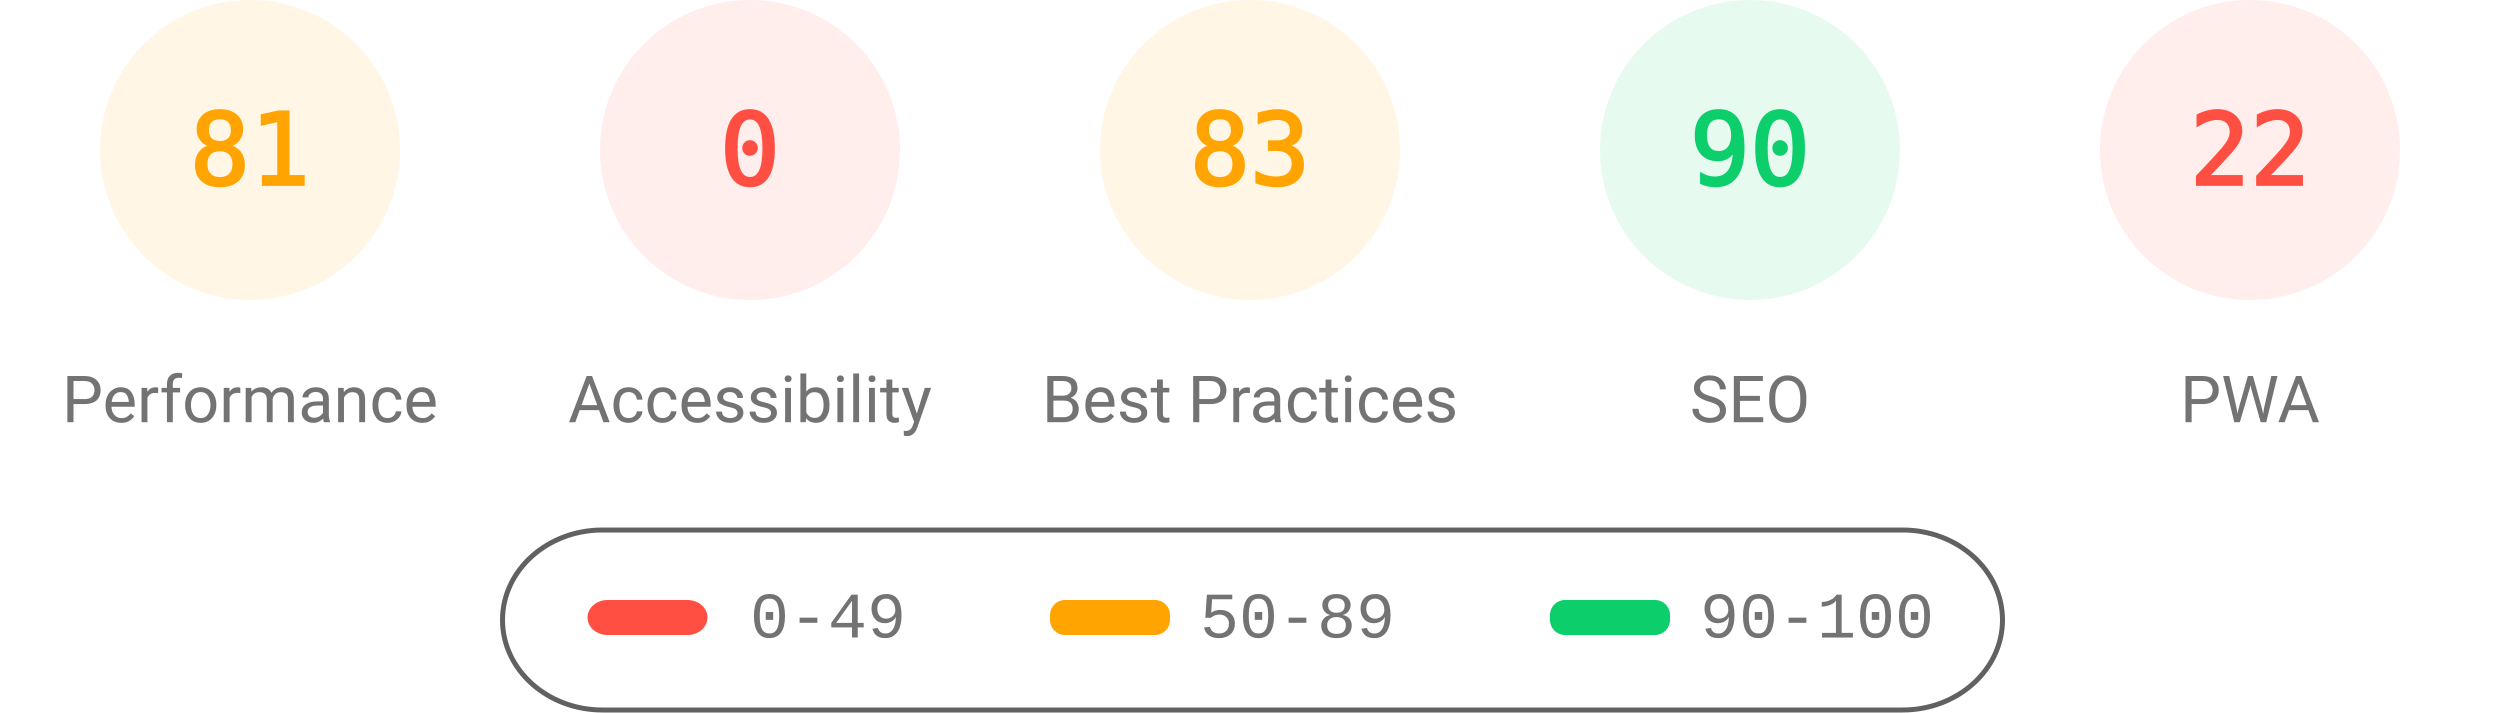
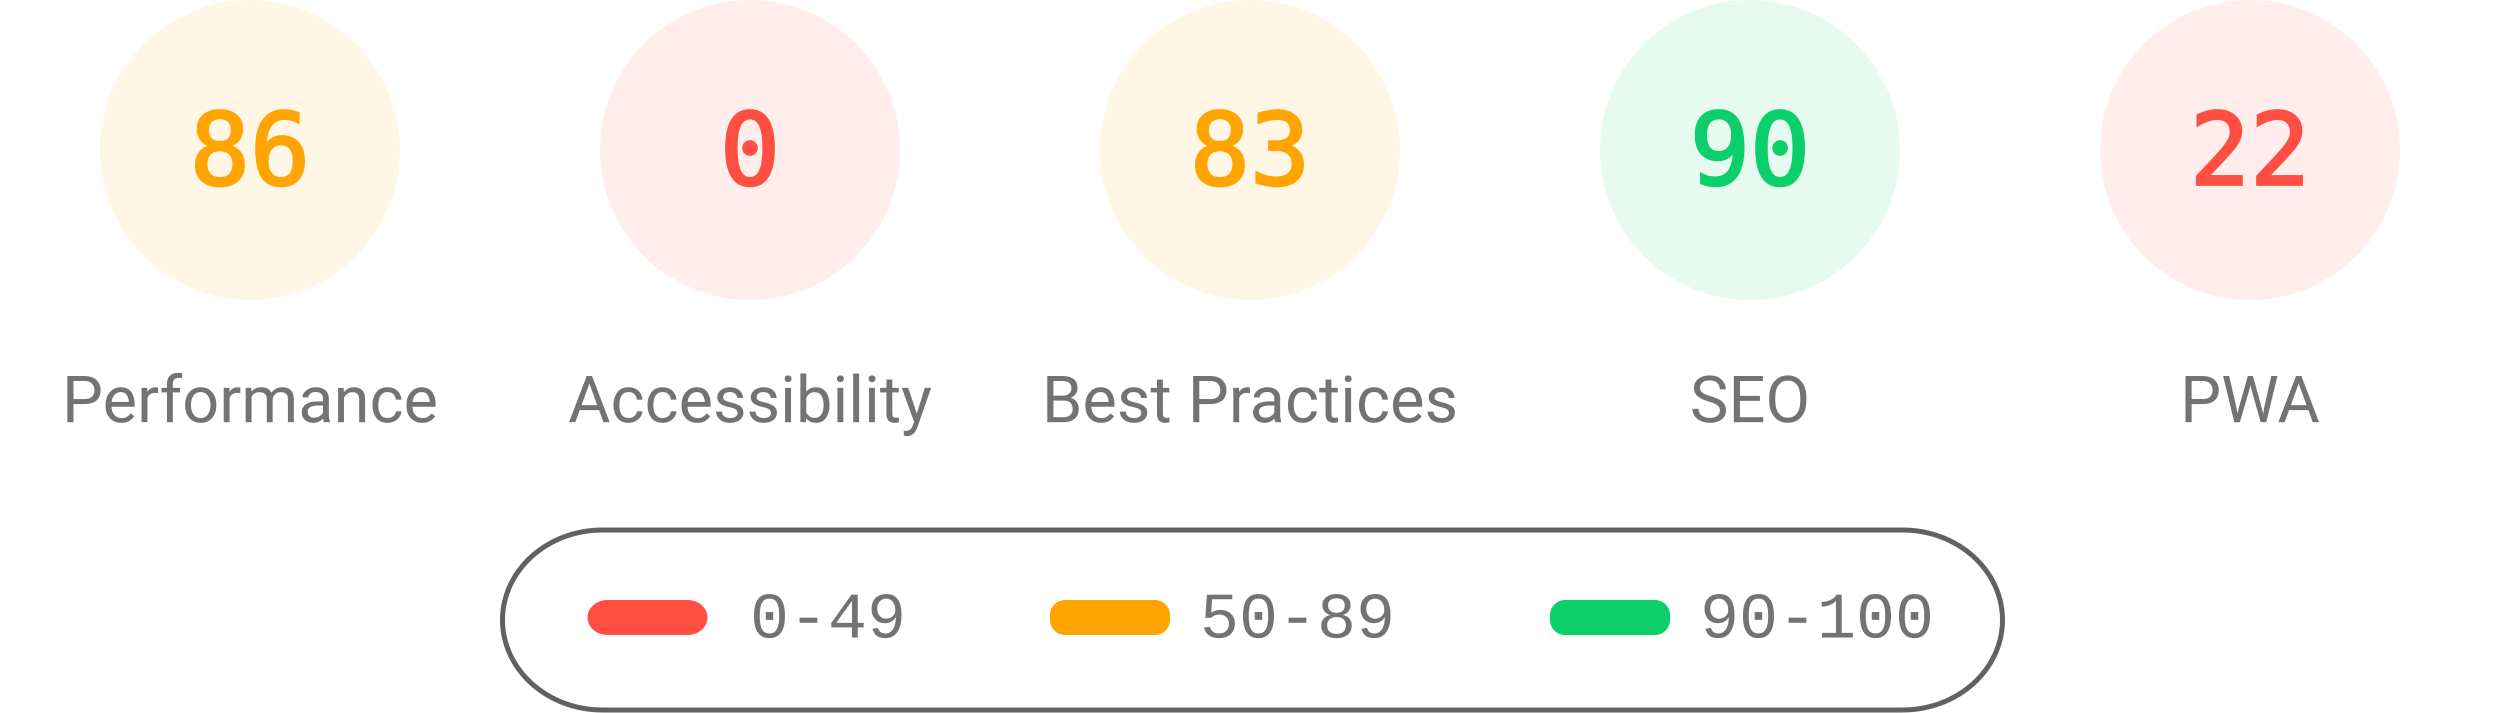
<svg xmlns="http://www.w3.org/2000/svg" fill="none" width="1000" height="285">
  <style>.gauge-base{opacity:.1}.gauge-arc{fill:none;animation-delay:250ms;stroke-linecap:round;transform:rotate(-90deg);transform-origin:100px 60px;animation:load-gauge 1s ease forwards}.guage-text{font-size:40px;font-family:monospace;text-align:center}.guage-red{color:#ff4e42;fill:#ff4e42;stroke:#ff4e42}.guage-orange{color:#ffa400;fill:#ffa400;stroke:#ffa400}.guage-green{color:#0cce6b;fill:#0cce6b;stroke:#0cce6b}.guage-undefined{color:#5c5c5c;fill:#5c5c5c;stroke:#5c5c5c}.guage-title{color:#737373;fill:#737373;stroke:none;font-size:26px;line-height:26px;font-family:Roboto,Halvetica,Arial,sans-serif}@keyframes load-gauge{from{stroke-dasharray:0 352.858}}</style>
  <svg class="guage-div guage-perf guage-orange" viewBox="0 0 200 200" width="200" height="200">
    <circle class="gauge-base" r="56" cx="100" cy="60" stroke-width="8" />
-     <circle class="gauge-arc guage-arc-1" r="56" cx="100" cy="60" stroke-width="8" style="stroke-dasharray:285.005,351.858" />
-     <text class="guage-text" x="100" y="60" alignment-baseline="central" dominant-baseline="central" text-anchor="middle">81</text>
+     <circle class="gauge-arc guage-arc-1" r="56" cx="100" cy="60" stroke-width="8" style="stroke-dasharray:302.598,351.858" />
+     <text class="guage-text" x="100" y="60" alignment-baseline="central" dominant-baseline="central" text-anchor="middle">86</text>
    <text class="guage-title" x="100" y="160" alignment-baseline="central" dominant-baseline="central" text-anchor="middle">Performance</text>
  </svg>
  <svg class="guage-div guage-acc guage-red" viewBox="0 0 200 200" width="200" height="200" x="200">
    <circle class="gauge-base" r="56" cx="100" cy="60" stroke-width="8" />
    <circle class="gauge-arc guage-arc-2" r="56" cx="100" cy="60" stroke-width="8" style="stroke-dasharray:0,351.858" />
    <text class="guage-text" x="100" y="60" alignment-baseline="central" dominant-baseline="central" text-anchor="middle">0</text>
    <text class="guage-title" x="100" y="160" alignment-baseline="central" dominant-baseline="central" text-anchor="middle">Accessibility</text>
  </svg>
  <svg class="guage-div guage-best guage-orange" viewBox="0 0 200 200" width="200" height="200" x="400">
    <circle class="gauge-base" r="56" cx="100" cy="60" stroke-width="8" />
    <circle class="gauge-arc guage-arc-3" r="56" cx="100" cy="60" stroke-width="8" style="stroke-dasharray:292.042,351.858" />
    <text class="guage-text" x="100" y="60" alignment-baseline="central" dominant-baseline="central" text-anchor="middle">83</text>
    <text class="guage-title" x="100" y="160" alignment-baseline="central" dominant-baseline="central" text-anchor="middle">Best Practices</text>
  </svg>
  <svg class="guage-div guage-seo guage-green" viewBox="0 0 200 200" width="200" height="200" x="600">
    <circle class="gauge-base" r="56" cx="100" cy="60" stroke-width="8" />
    <circle class="gauge-arc guage-arc-4" r="56" cx="100" cy="60" stroke-width="8" style="stroke-dasharray:316.672,351.858" />
    <text class="guage-text" x="100" y="60" alignment-baseline="central" dominant-baseline="central" text-anchor="middle">90</text>
    <text class="guage-title" x="100" y="160" alignment-baseline="central" dominant-baseline="central" text-anchor="middle">SEO</text>
  </svg>
  <svg class="guage-div guage-pwa guage-red" viewBox="0 0 200 200" width="200" height="200" x="800">
    <circle class="gauge-base" r="56" cx="100" cy="60" stroke-width="8" />
    <circle class="gauge-arc guage-arc-4" r="56" cx="100" cy="60" stroke-width="8" style="stroke-dasharray:77.409,351.858" />
    <text class="guage-text" x="100" y="60" alignment-baseline="central" dominant-baseline="central" text-anchor="middle">22</text>
    <text class="guage-title" x="100" y="160" alignment-baseline="central" dominant-baseline="central" text-anchor="middle">PWA</text>
  </svg>
  <svg width="604" height="76" x="200" y="210">
    <path fill="none" id="canvas_background" d="M-1-1h604v80H-1z" />
    <rect fill-opacity="0" stroke="#616161" stroke-width="2" rx="40" id="svg_2" height="72" width="600" y="2" x="1" fill="#000" />
    <rect stroke="#000" rx="8" id="svg_3" height="14" width="48" y="30" x="35" stroke-opacity="null" stroke-width="0" fill="#ff4e42" />
    <rect stroke="#000" rx="6" id="svg_4" height="14" width="48" y="30" x="220" stroke-opacity="null" stroke-width="0" fill="#ffa400" />
    <rect stroke="#000" rx="6" id="svg_5" height="14" width="48" y="30" x="420" stroke-opacity="null" stroke-width="0" fill="#0cce6b" />
    <text xml:space="preserve" text-anchor="start" font-family="'Courier New', Courier, monospace" font-size="26" id="svg_6" y="45" x="100" stroke-opacity="null" stroke-width="0" stroke="#000" fill="#737373">0-49</text>
    <text xml:space="preserve" text-anchor="start" font-family="'Courier New', Courier, monospace" font-size="26" id="svg_7" y="45" x="280" stroke-opacity="null" stroke-width="0" stroke="#000" fill="#737373">50-89</text>
    <text xml:space="preserve" text-anchor="start" font-family="'Courier New', Courier, monospace" font-size="26" id="svg_8" y="45" x="480" stroke-opacity="null" stroke-width="0" stroke="#000" fill="#737373">90-100</text>
  </svg>
</svg>
